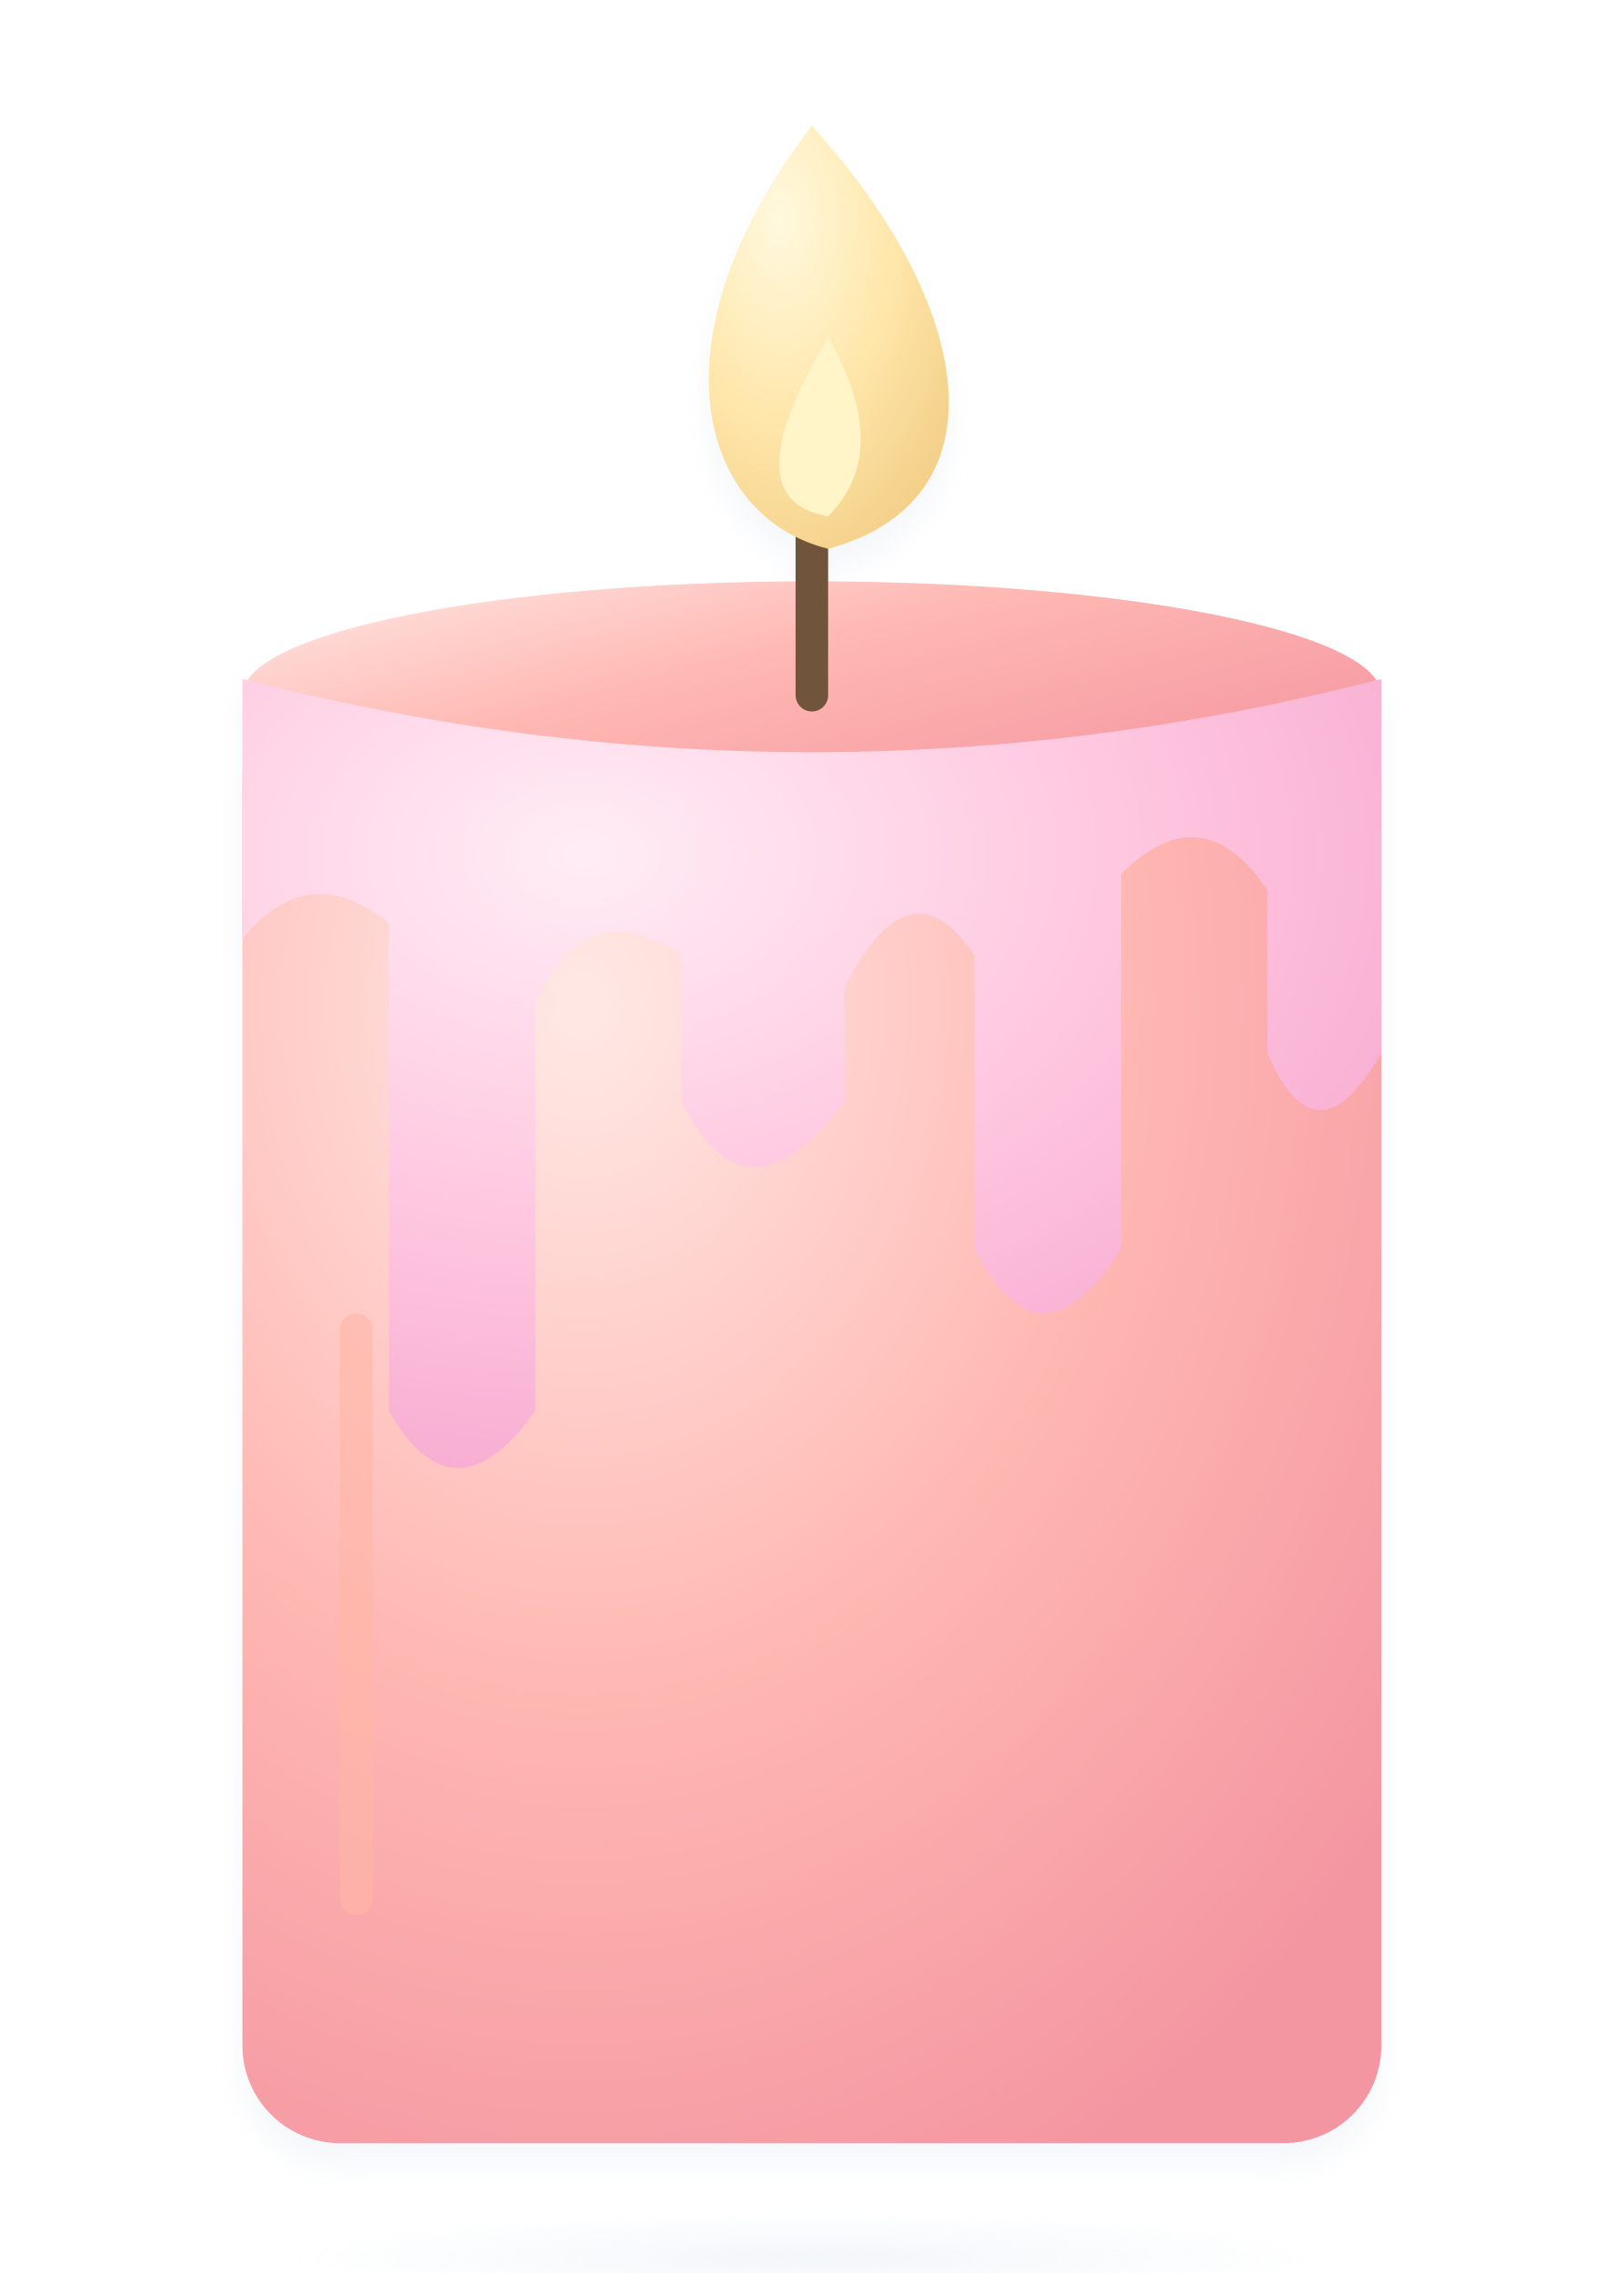
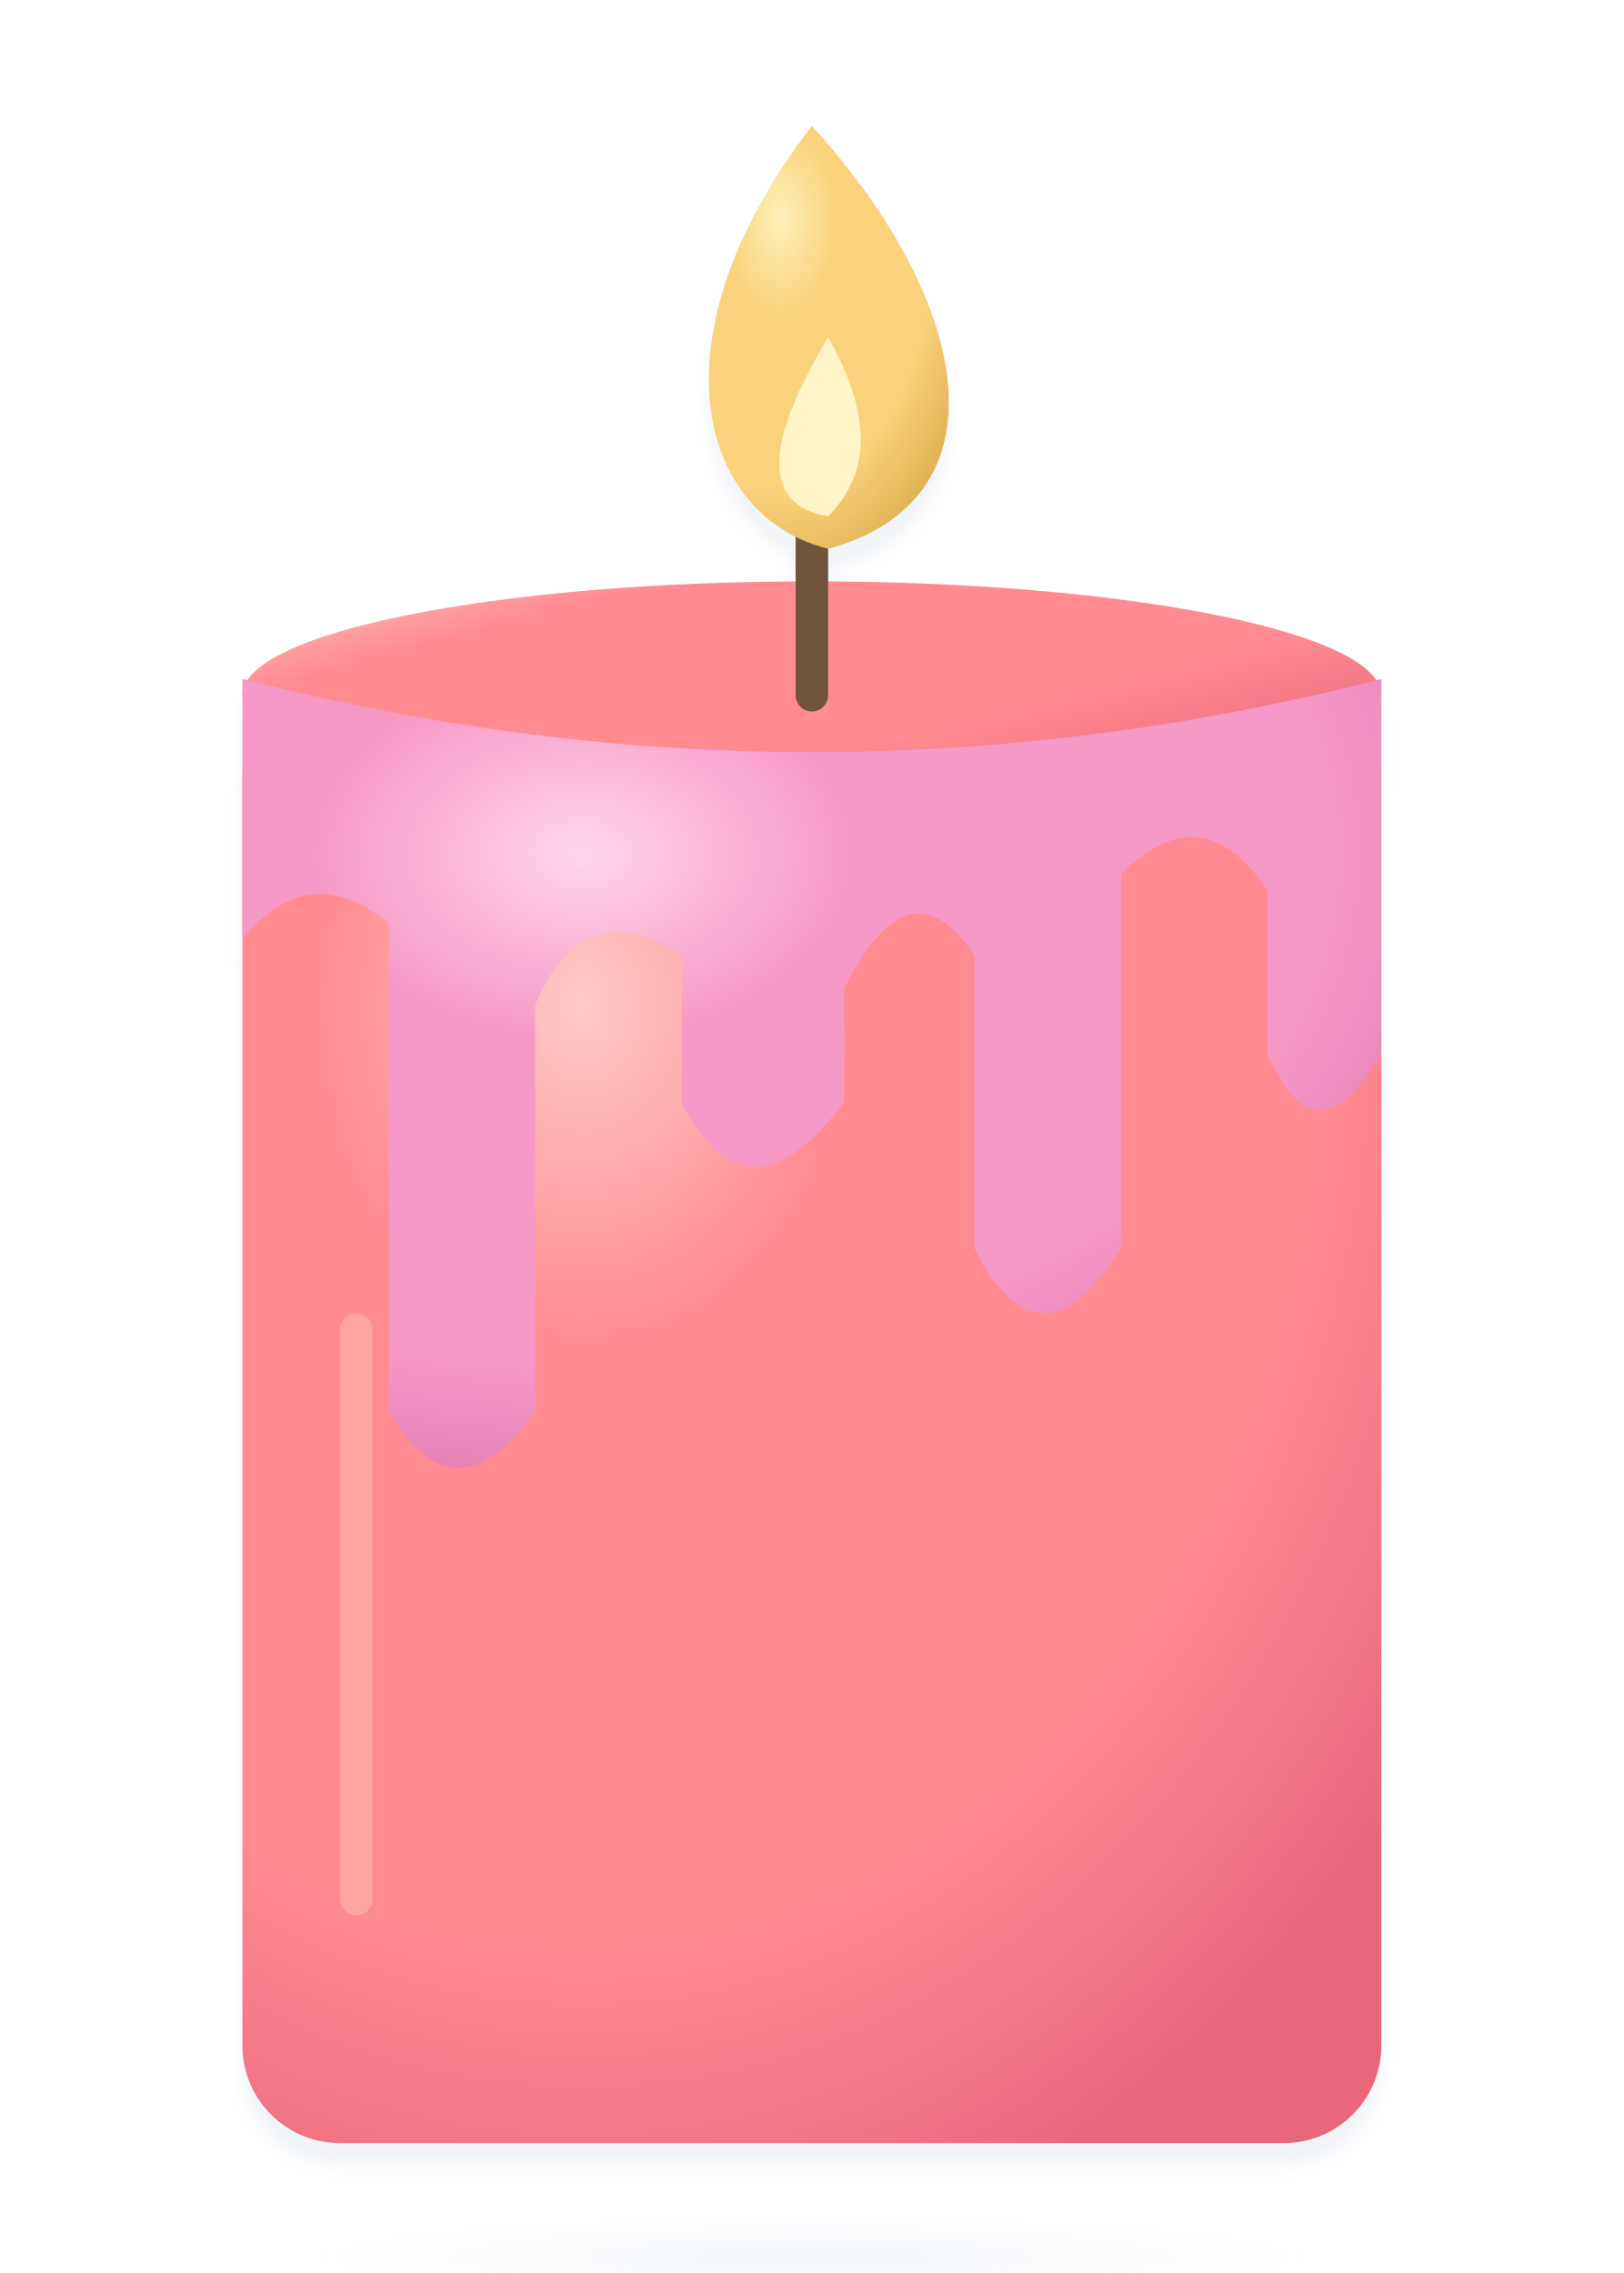
<svg xmlns="http://www.w3.org/2000/svg" viewBox="0 0 100 140" width="100" height="140" preserveAspectRatio="xMidYMid meet">
  <defs>
    <radialGradient id="red" cx="30%" cy="22%" r="90%">
-       <stop stop-color="#ffe9e5" />
-       <stop offset=".52" stop-color="#ffb8b3" />
-       <stop offset="1" stop-color="#f496a1" />
+       <stop stop-color="#ffcac5" />
+       <stop offset=".26" stop-color="#ff8b91" />
+       <stop offset=".72" stop-color="#ff8b91" />
+       <stop offset="1" stop-color="#e9677d" />
    </radialGradient>
    <linearGradient id="red-linear" x1="0" y1="0" x2="1" y2=".75">
-       <stop stop-color="#ffe9e5" />
-       <stop offset=".45" stop-color="#ffb8b3" />
-       <stop offset="1" stop-color="#f496a1" />
+       <stop stop-color="#ffcac5" />
+       <stop offset=".24" stop-color="#ff8b91" />
+       <stop offset=".7" stop-color="#ff8b91" />
+       <stop offset="1" stop-color="#e9677d" />
    </linearGradient>
    <radialGradient id="pink" cx="30%" cy="22%" r="90%">
-       <stop stop-color="#ffedf5" />
-       <stop offset=".52" stop-color="#ffc7e0" />
-       <stop offset="1" stop-color="#f5a6ce" />
+       <stop stop-color="#ffd6eb" />
+       <stop offset=".26" stop-color="#f799c6" />
+       <stop offset=".72" stop-color="#f799c6" />
+       <stop offset="1" stop-color="#db70ab" />
    </radialGradient>
    <radialGradient id="gold" cx="30%" cy="22%" r="90%">
-       <stop stop-color="#fff9df" />
-       <stop offset=".52" stop-color="#ffe7ab" />
-       <stop offset="1" stop-color="#f3ce86" />
+       <stop stop-color="#fff0b9" />
+       <stop offset=".26" stop-color="#f9d27b" />
+       <stop offset=".72" stop-color="#f9d27b" />
+       <stop offset="1" stop-color="#deae50" />
    </radialGradient>
    <radialGradient id="floor-shadow">
      <stop stop-color="#9db9d8" stop-opacity=".12" />
      <stop offset=".6" stop-color="#9db9d8" stop-opacity=".05" />
      <stop offset="1" stop-color="#9db9d8" stop-opacity="0" />
    </radialGradient>
    <filter id="object-shadow" filterUnits="userSpaceOnUse" x="-10" y="-10" width="120" height="164" color-interpolation-filters="sRGB">
-       <feGaussianBlur in="SourceAlpha" stdDeviation=".85" result="soft-shadow" />
+       <feGaussianBlur in="SourceAlpha" stdDeviation=".55" result="soft-shadow" />
      <feOffset in="soft-shadow" dy="1.4" result="offset-shadow" />
-       <feFlood flood-color="#96acce" flood-opacity=".10" />
+       <feFlood flood-color="#96acce" flood-opacity=".14" />
      <feComposite in2="offset-shadow" operator="in" />
      <feMerge>
        <feMergeNode />
        <feMergeNode in="SourceGraphic" />
      </feMerge>
    </filter>
  </defs>
  <ellipse cx="50.0" cy="139" rx="32.0" ry="2.7" fill="url(#floor-shadow)" />
  <g filter="url(#object-shadow)">
    <g id="item-model" transform="translate(-0.10101 -1.268687) scale(1.00202)">
      <rect x="15" y="43" width="70" height="90" rx="6" fill="url(#red)" />
      <ellipse cx="50" cy="44" rx="35" ry="7" fill="url(#red-linear)" />
      <path d="M15 43 Q50 52 85 43 V66 Q81 73 78 66 L78 56 Q74 50 69 55 V78 Q64 86 60 78 V60 Q56 54 52 62 V69 Q46 77 42 69 V60 Q36 56 33 63 V88 Q28 95 24 88 V58 Q19 54 15 59Z" fill="url(#pink)" />
      <path d="M50 44 L50 32" fill="none" stroke="#71543c" stroke-width="2" stroke-linecap="round" stroke-linejoin="round" />
      <path d="M50 9 C40 22 43 33 51 35 C62 32 60 20 50 9Z" fill="url(#gold)" />
      <path d="M51 22 Q45 32 51 33 Q55 29 51 22Z" fill="#fff5c9" />
      <path d="M22 83 V118" fill="none" stroke="#ffb5a6" stroke-width="2" stroke-linecap="round" stroke-linejoin="round" opacity=".6" />
    </g>
  </g>
</svg>
